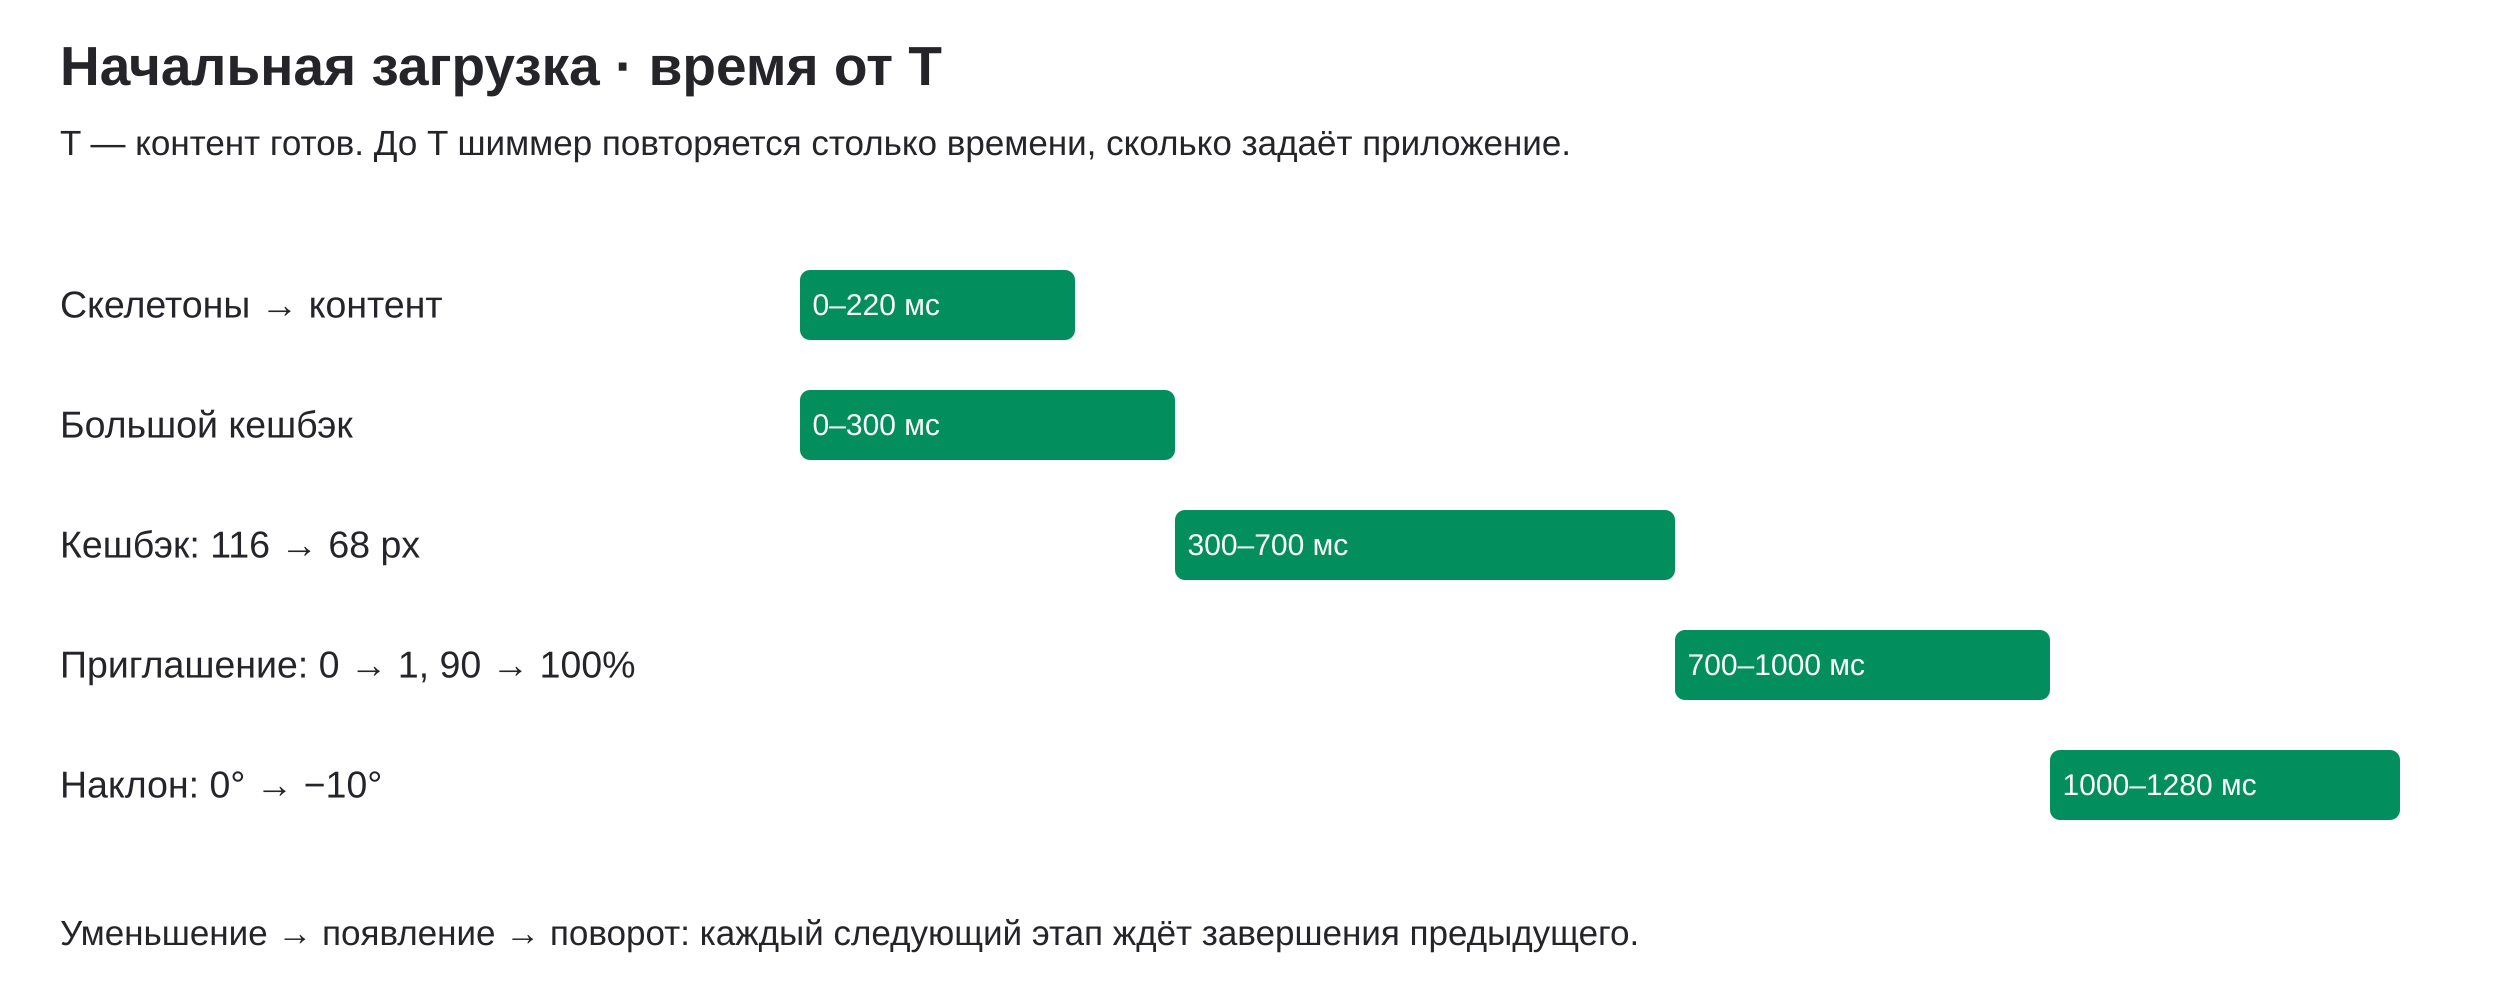
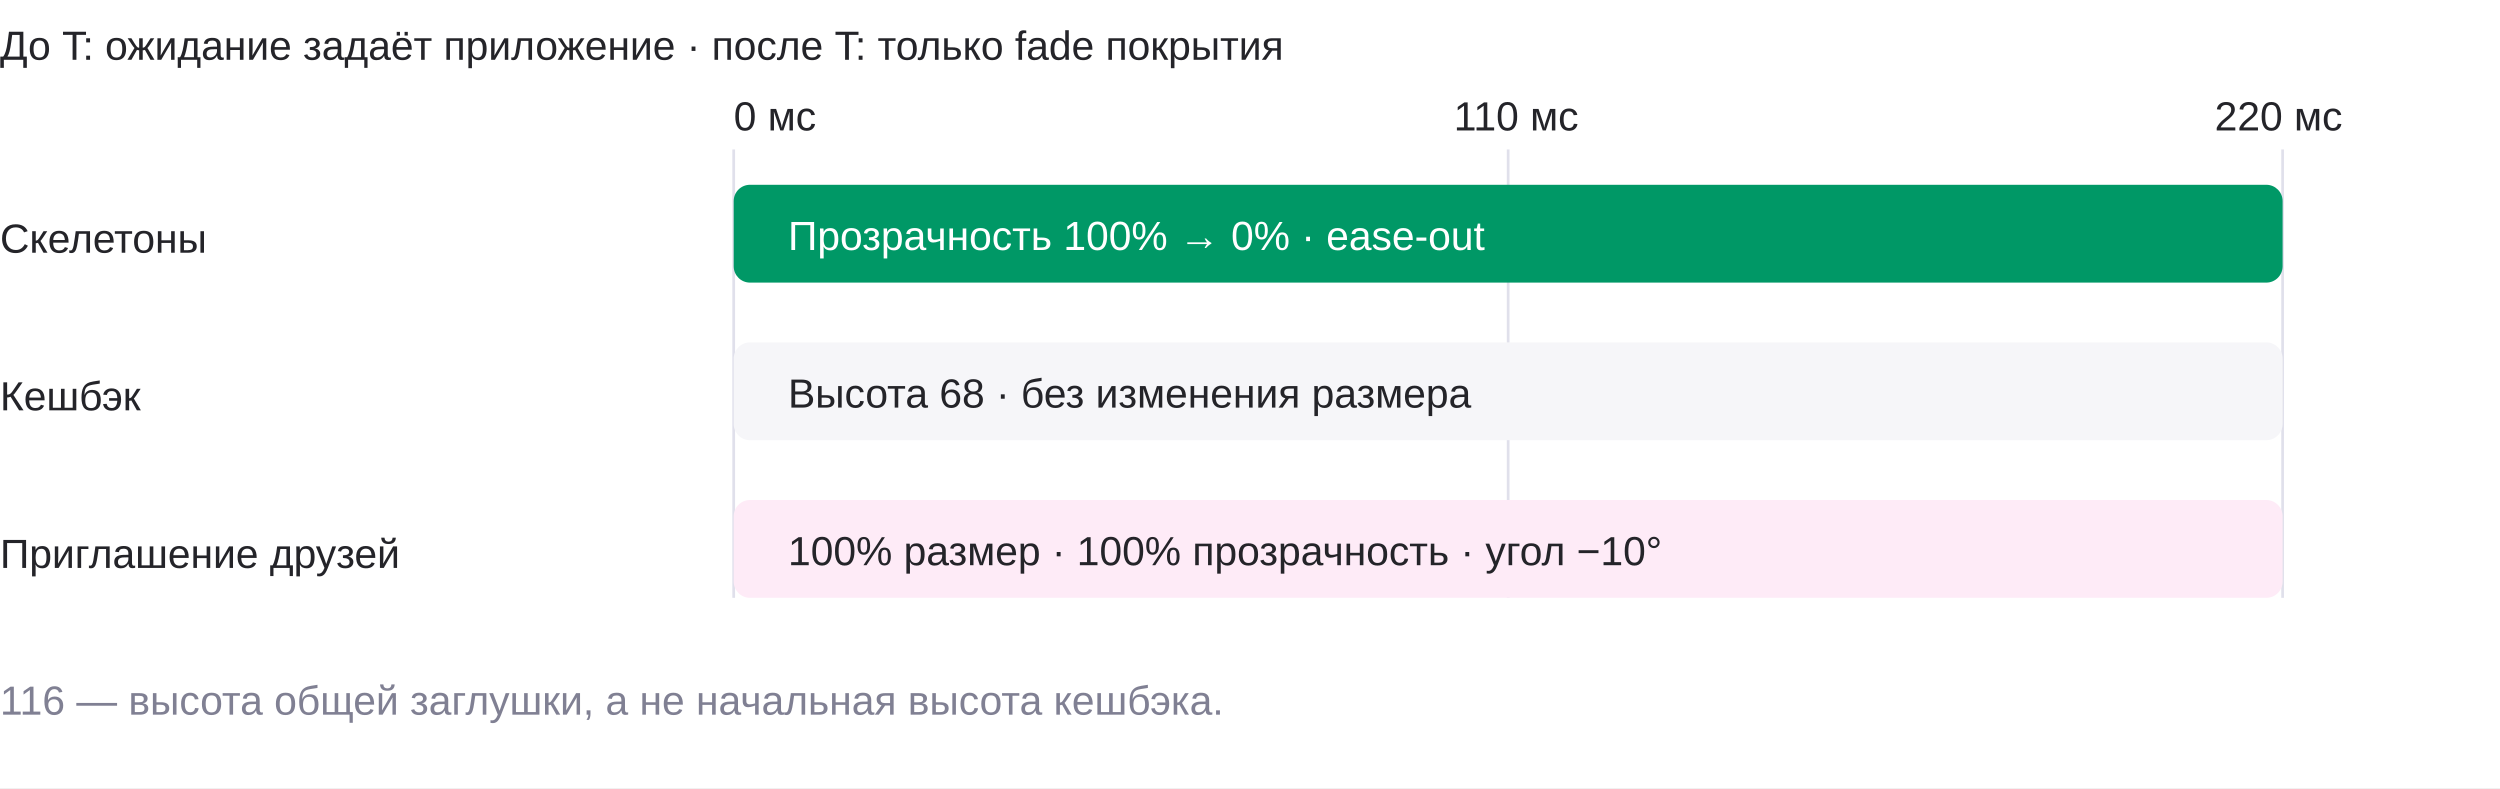
- <svg xmlns="http://www.w3.org/2000/svg" width="1000" height="400" viewBox="0 0 1000 400">
-   <rect width="1000" height="400" fill="white" />
-   <g font-family="Arial,sans-serif" fill="#242429">
-     <text x="24" y="34" font-size="22" font-weight="bold">Начальная загрузка · время от T</text>
-     <text x="24" y="62" font-size="14">T — контент готов. До T шиммер повторяется столько времени, сколько задаёт приложение.</text>
-     <text x="24" y="127" font-size="15">Скелетоны → контент</text>
-     <rect x="320.0" y="108" width="110.0" height="28" rx="4" fill="#038F5D" />
-     <text x="325.0" y="126" fill="white" font-size="12">0–220 мс</text>
-     <text x="24" y="175" font-size="15">Большой кешбэк</text>
-     <rect x="320.0" y="156" width="150.0" height="28" rx="4" fill="#038F5D" />
-     <text x="325.0" y="174" fill="white" font-size="12">0–300 мс</text>
-     <text x="24" y="223" font-size="15">Кешбэк: 116 → 68 px</text>
-     <rect x="470.0" y="204" width="200.0" height="28" rx="4" fill="#038F5D" />
-     <text x="475.0" y="222" fill="white" font-size="12">300–700 мс</text>
-     <text x="24" y="271" font-size="15">Приглашение: 0 → 1, 90 → 100%</text>
-     <rect x="670.0" y="252" width="150.0" height="28" rx="4" fill="#038F5D" />
-     <text x="675.0" y="270" fill="white" font-size="12">700–1000 мс</text>
-     <text x="24" y="319" font-size="15">Наклон: 0° → −10°</text>
-     <rect x="820.0" y="300" width="140.0" height="28" rx="4" fill="#038F5D" />
-     <text x="825.0" y="318" fill="white" font-size="12">1000–1280 мс</text>
-     <text x="24" y="378" font-size="14">Уменьшение → появление → поворот: каждый следующий этап ждёт завершения предыдущего.</text>
+ <svg xmlns="http://www.w3.org/2000/svg" width="920" height="290" viewBox="0 0 920 290">
+   <rect width="920" height="290" fill="white" />
+   <g font-family="Arial,sans-serif" fill="#242429" font-size="15">
+     <text x="0" y="22">До T: ожидание задаёт приложение · после T: только fade покрытия</text>
+     <g stroke="#e0e0eb">
+       <path d="M270 55V220M555 55V220M840 55V220" />
+     </g>
+     <text x="270" y="48">0 мс</text>
+     <text x="535" y="48">110 мс</text>
+     <text x="815" y="48">220 мс</text>
+     <text x="0" y="93">Скелетоны</text>
+     <rect x="270" y="68" width="570" height="36" rx="6" fill="#009866" />
+     <text x="290" y="92" fill="white">Прозрачность 100% → 0% · ease-out</text>
+     <text x="0" y="151">Кешбэк</text>
+     <rect x="270" y="126" width="570" height="36" rx="6" fill="#f6f6f9" />
+     <text x="290" y="150">Высота 68 · без изменения размера</text>
+     <text x="0" y="209">Приглашение друзей</text>
+     <rect x="270" y="184" width="570" height="36" rx="6" fill="#feebf7" />
+     <text x="290" y="208">100% размер · 100% прозрачность · угол −10°</text>
+     <text x="0" y="263" fill="#808093">116 — высота общей заглушки, а не начальная высота кешбэка.</text>
  </g>
</svg>
